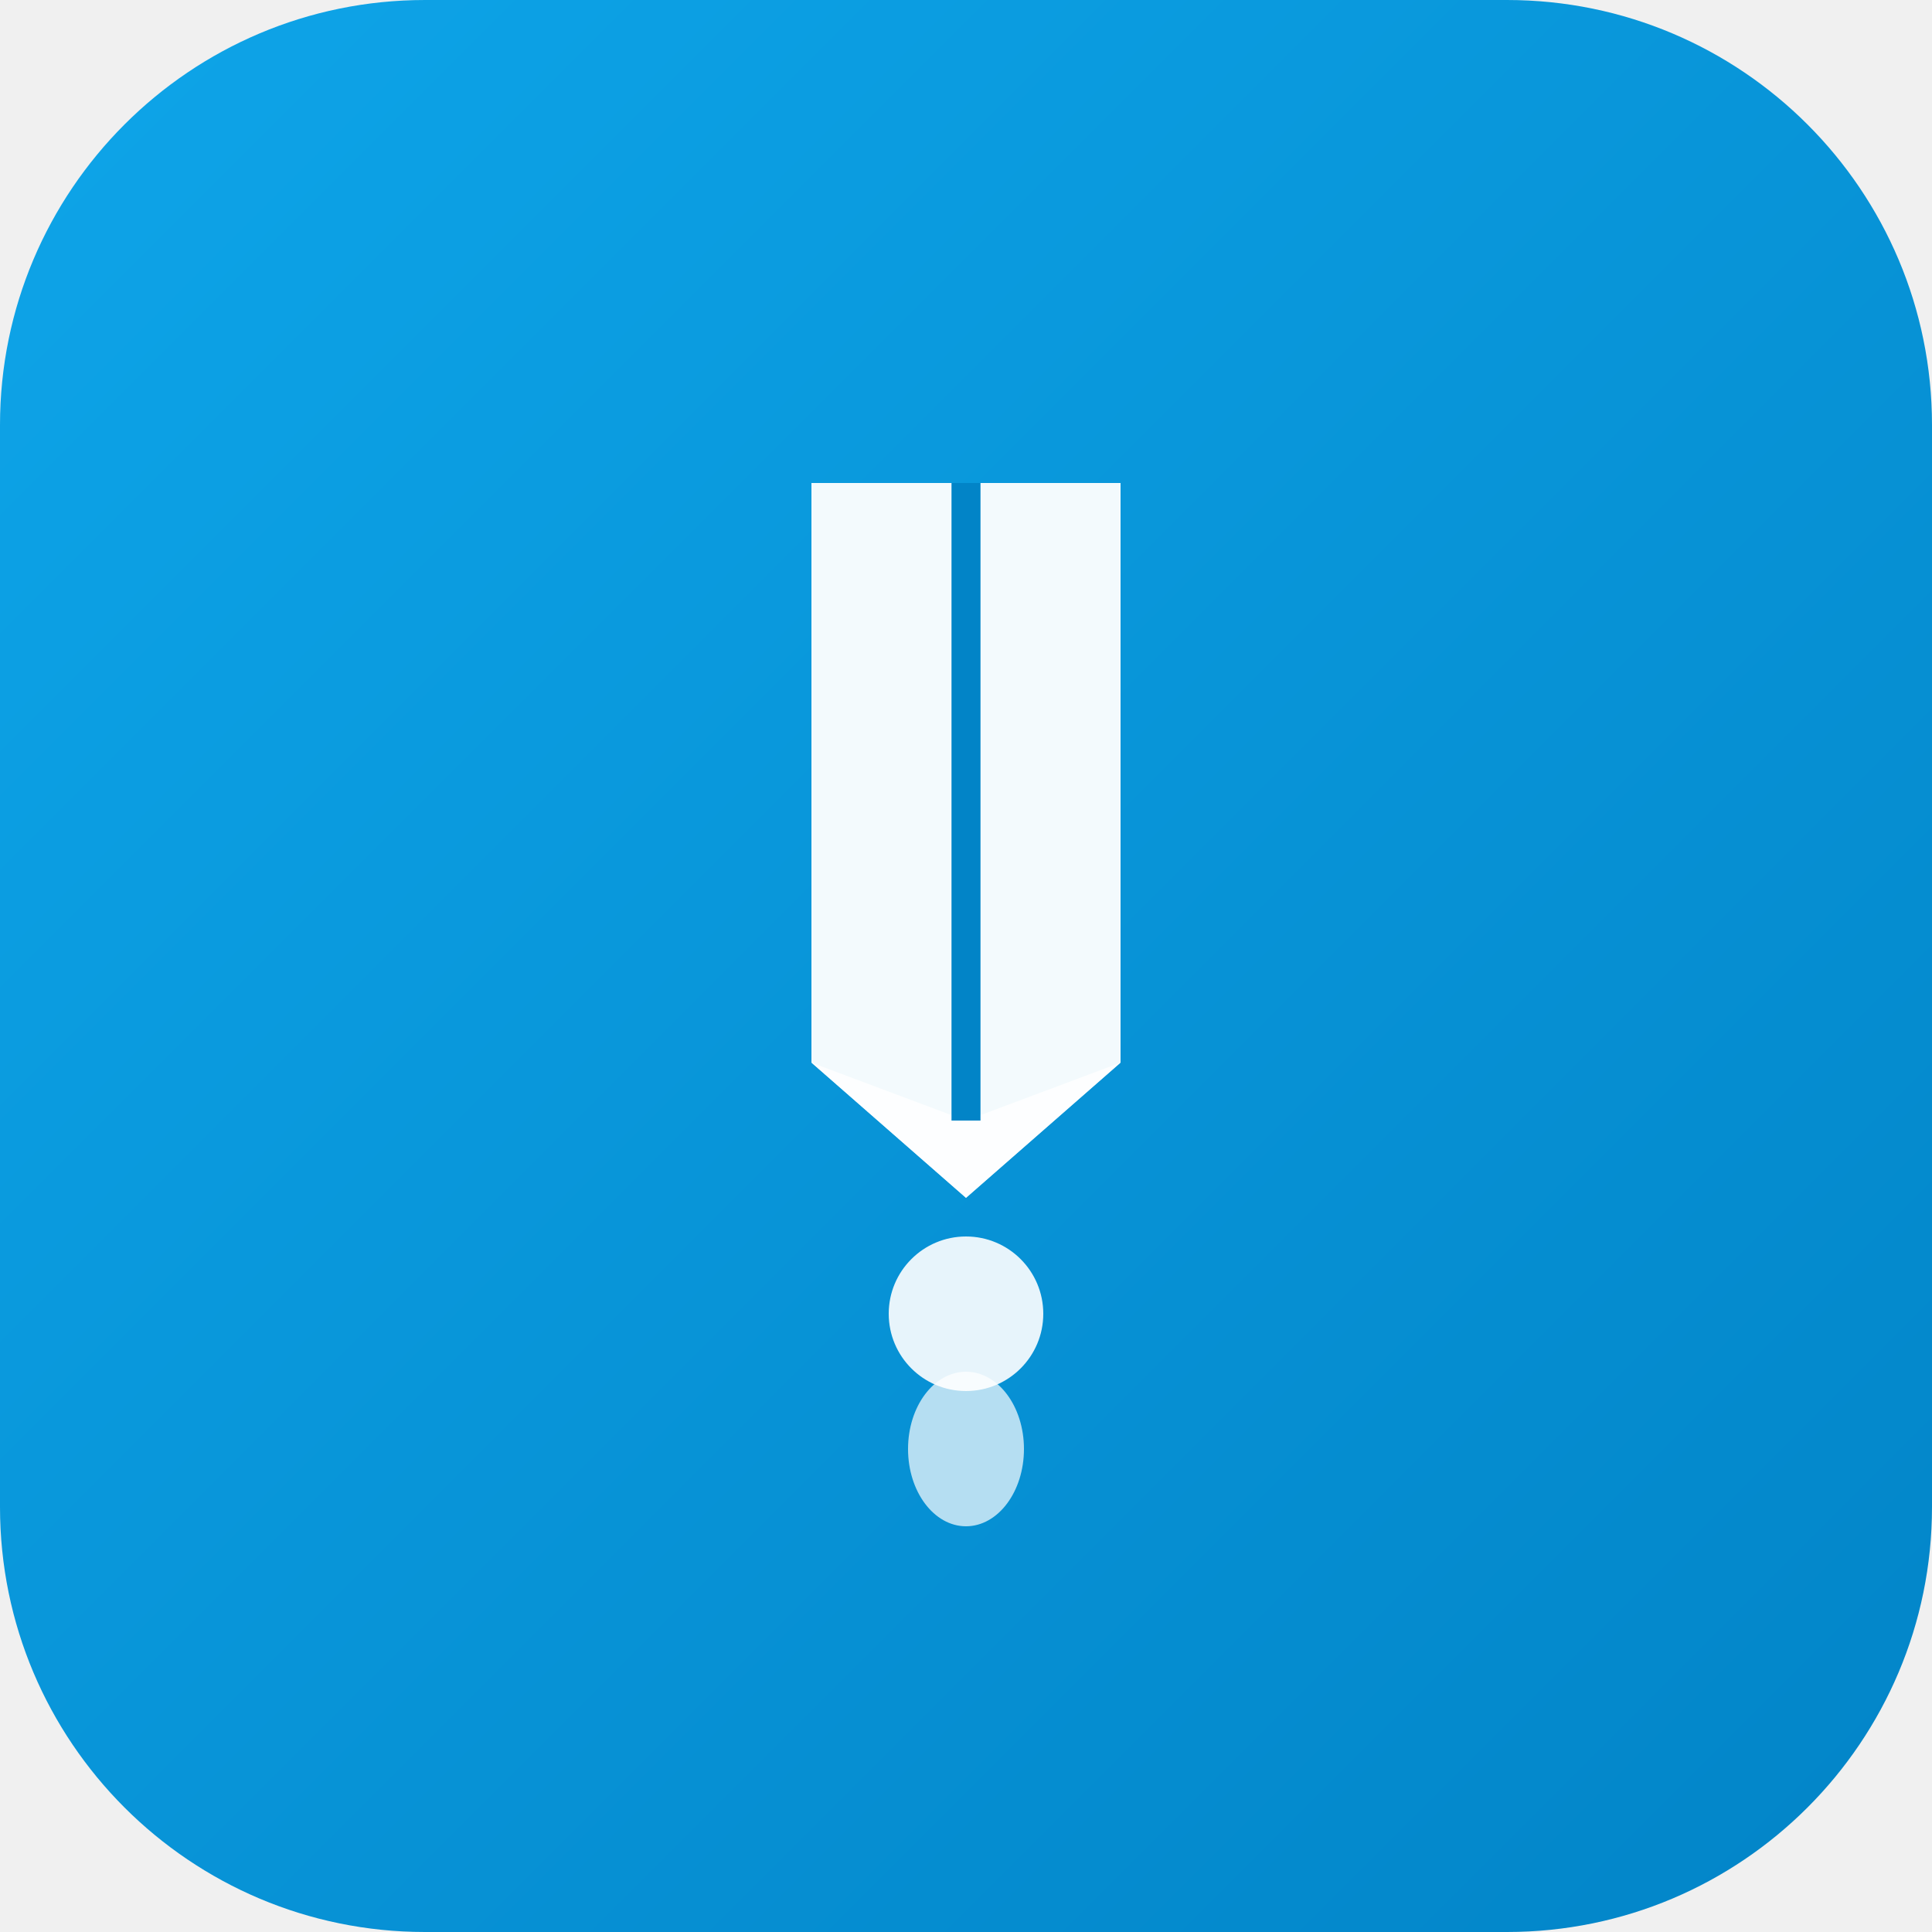
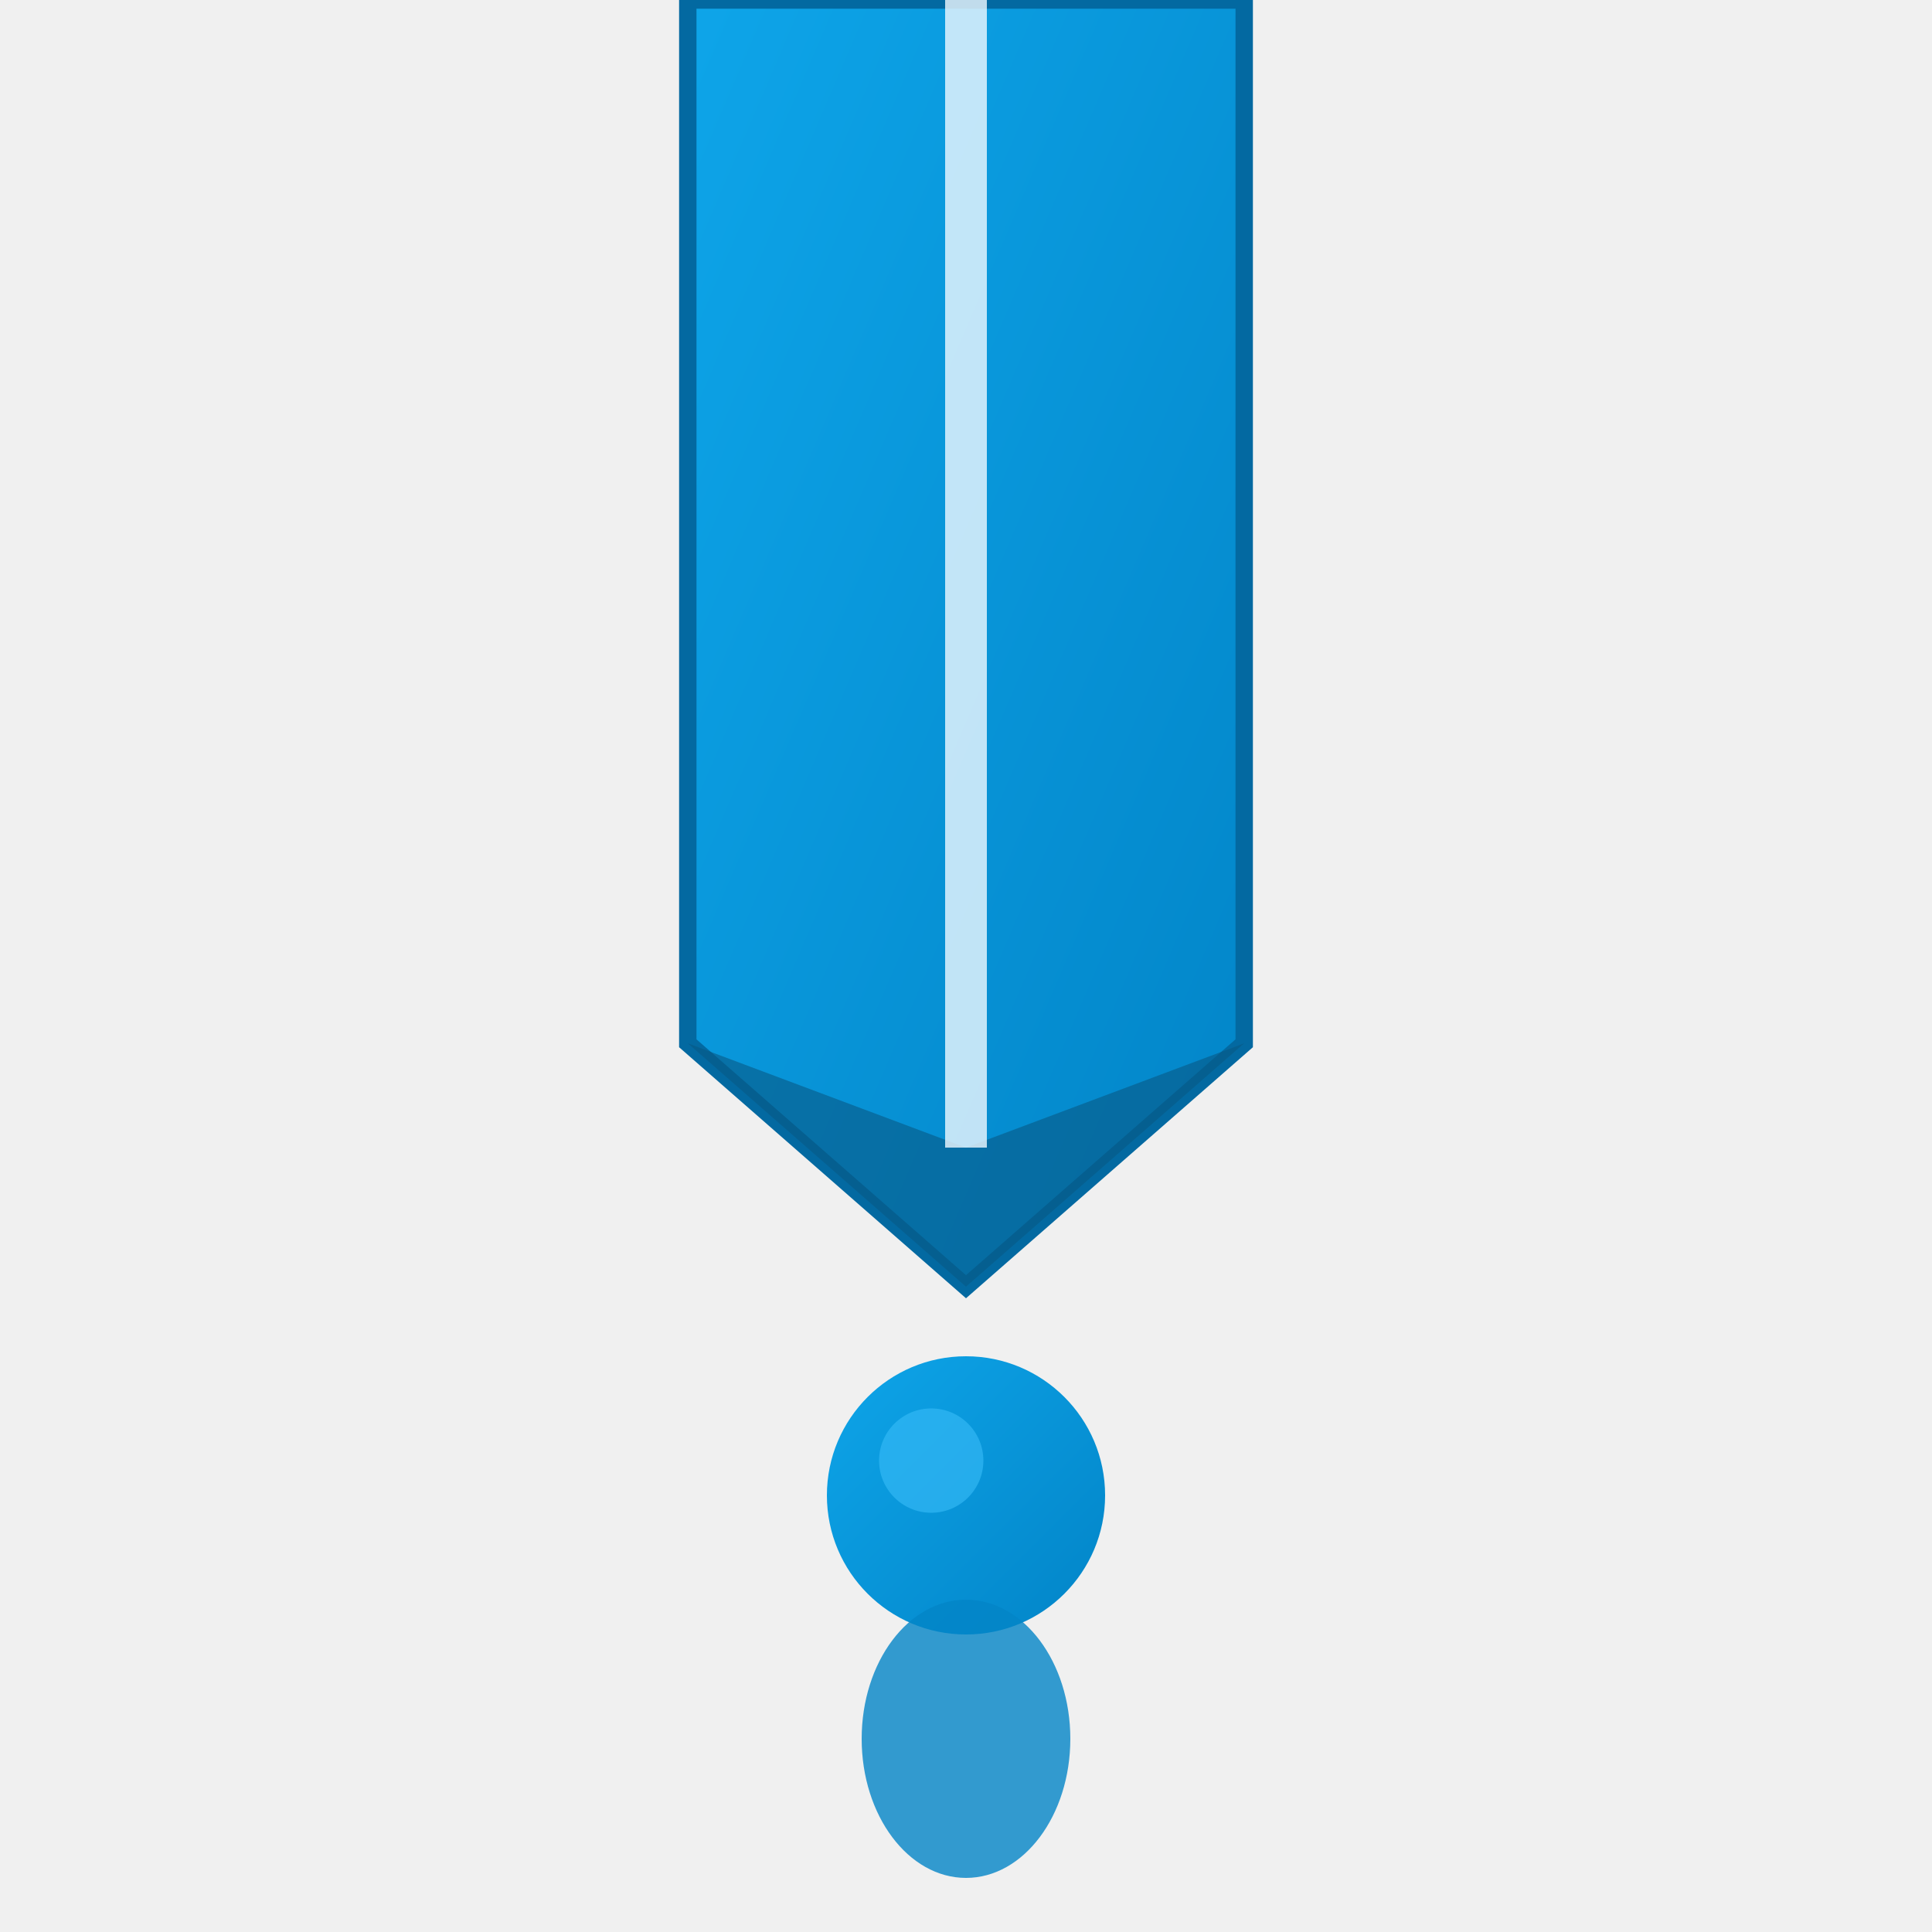
<svg xmlns="http://www.w3.org/2000/svg" viewBox="0 0 100 100">
  <defs>
-     <linearGradient id="grad1" x1="0%" y1="0%" x2="100%" y2="100%">
+     <linearGradient id="penGradient" x1="0%" y1="0%" x2="100%" y2="100%">
      <stop offset="0%" style="stop-color:#0ea5e9;stop-opacity:1" />
      <stop offset="100%" style="stop-color:#0284c7;stop-opacity:1" />
    </linearGradient>
  </defs>
-   <rect width="100" height="100" rx="22" fill="url(#grad1)" />
-   <g transform="translate(50, 50)">
-     <path d="M -8 -25 L -8 5 L 0 12 L 8 5 L 8 -25 Z" fill="white" opacity="0.95" />
-     <path d="M -8 5 L 0 12 L 8 5 L 0 8 Z" fill="white" opacity="0.8" />
-     <line x1="0" y1="-25" x2="0" y2="8" stroke="#0284c7" stroke-width="1.5" />
-     <circle cx="0" cy="18" r="4" fill="white" opacity="0.9" />
-     <ellipse cx="0" cy="25" rx="3" ry="4" fill="white" opacity="0.7" />
+   <g transform="translate(50, 45) scale(1.8)">
+     <path d="M -8 -25 L -8 5 L 0 12 L 8 5 L 8 -25 Z" fill="url(#penGradient)" stroke="#0369a1" stroke-width="0.5" />
+     <path d="M -8 5 L 0 12 L 8 5 L 0 8 Z" fill="#075985" opacity="0.6" />
+     <line x1="0" y1="-25" x2="0" y2="8" stroke="#f0f9ff" stroke-width="1.2" opacity="0.8" />
+     <circle cx="0" cy="18" r="4" fill="url(#penGradient)" />
+     <ellipse cx="0" cy="25" rx="3" ry="4" fill="#0284c7" opacity="0.8" />
+     <circle cx="-1" cy="17" r="1.5" fill="#38bdf8" opacity="0.6" />
  </g>
</svg>
